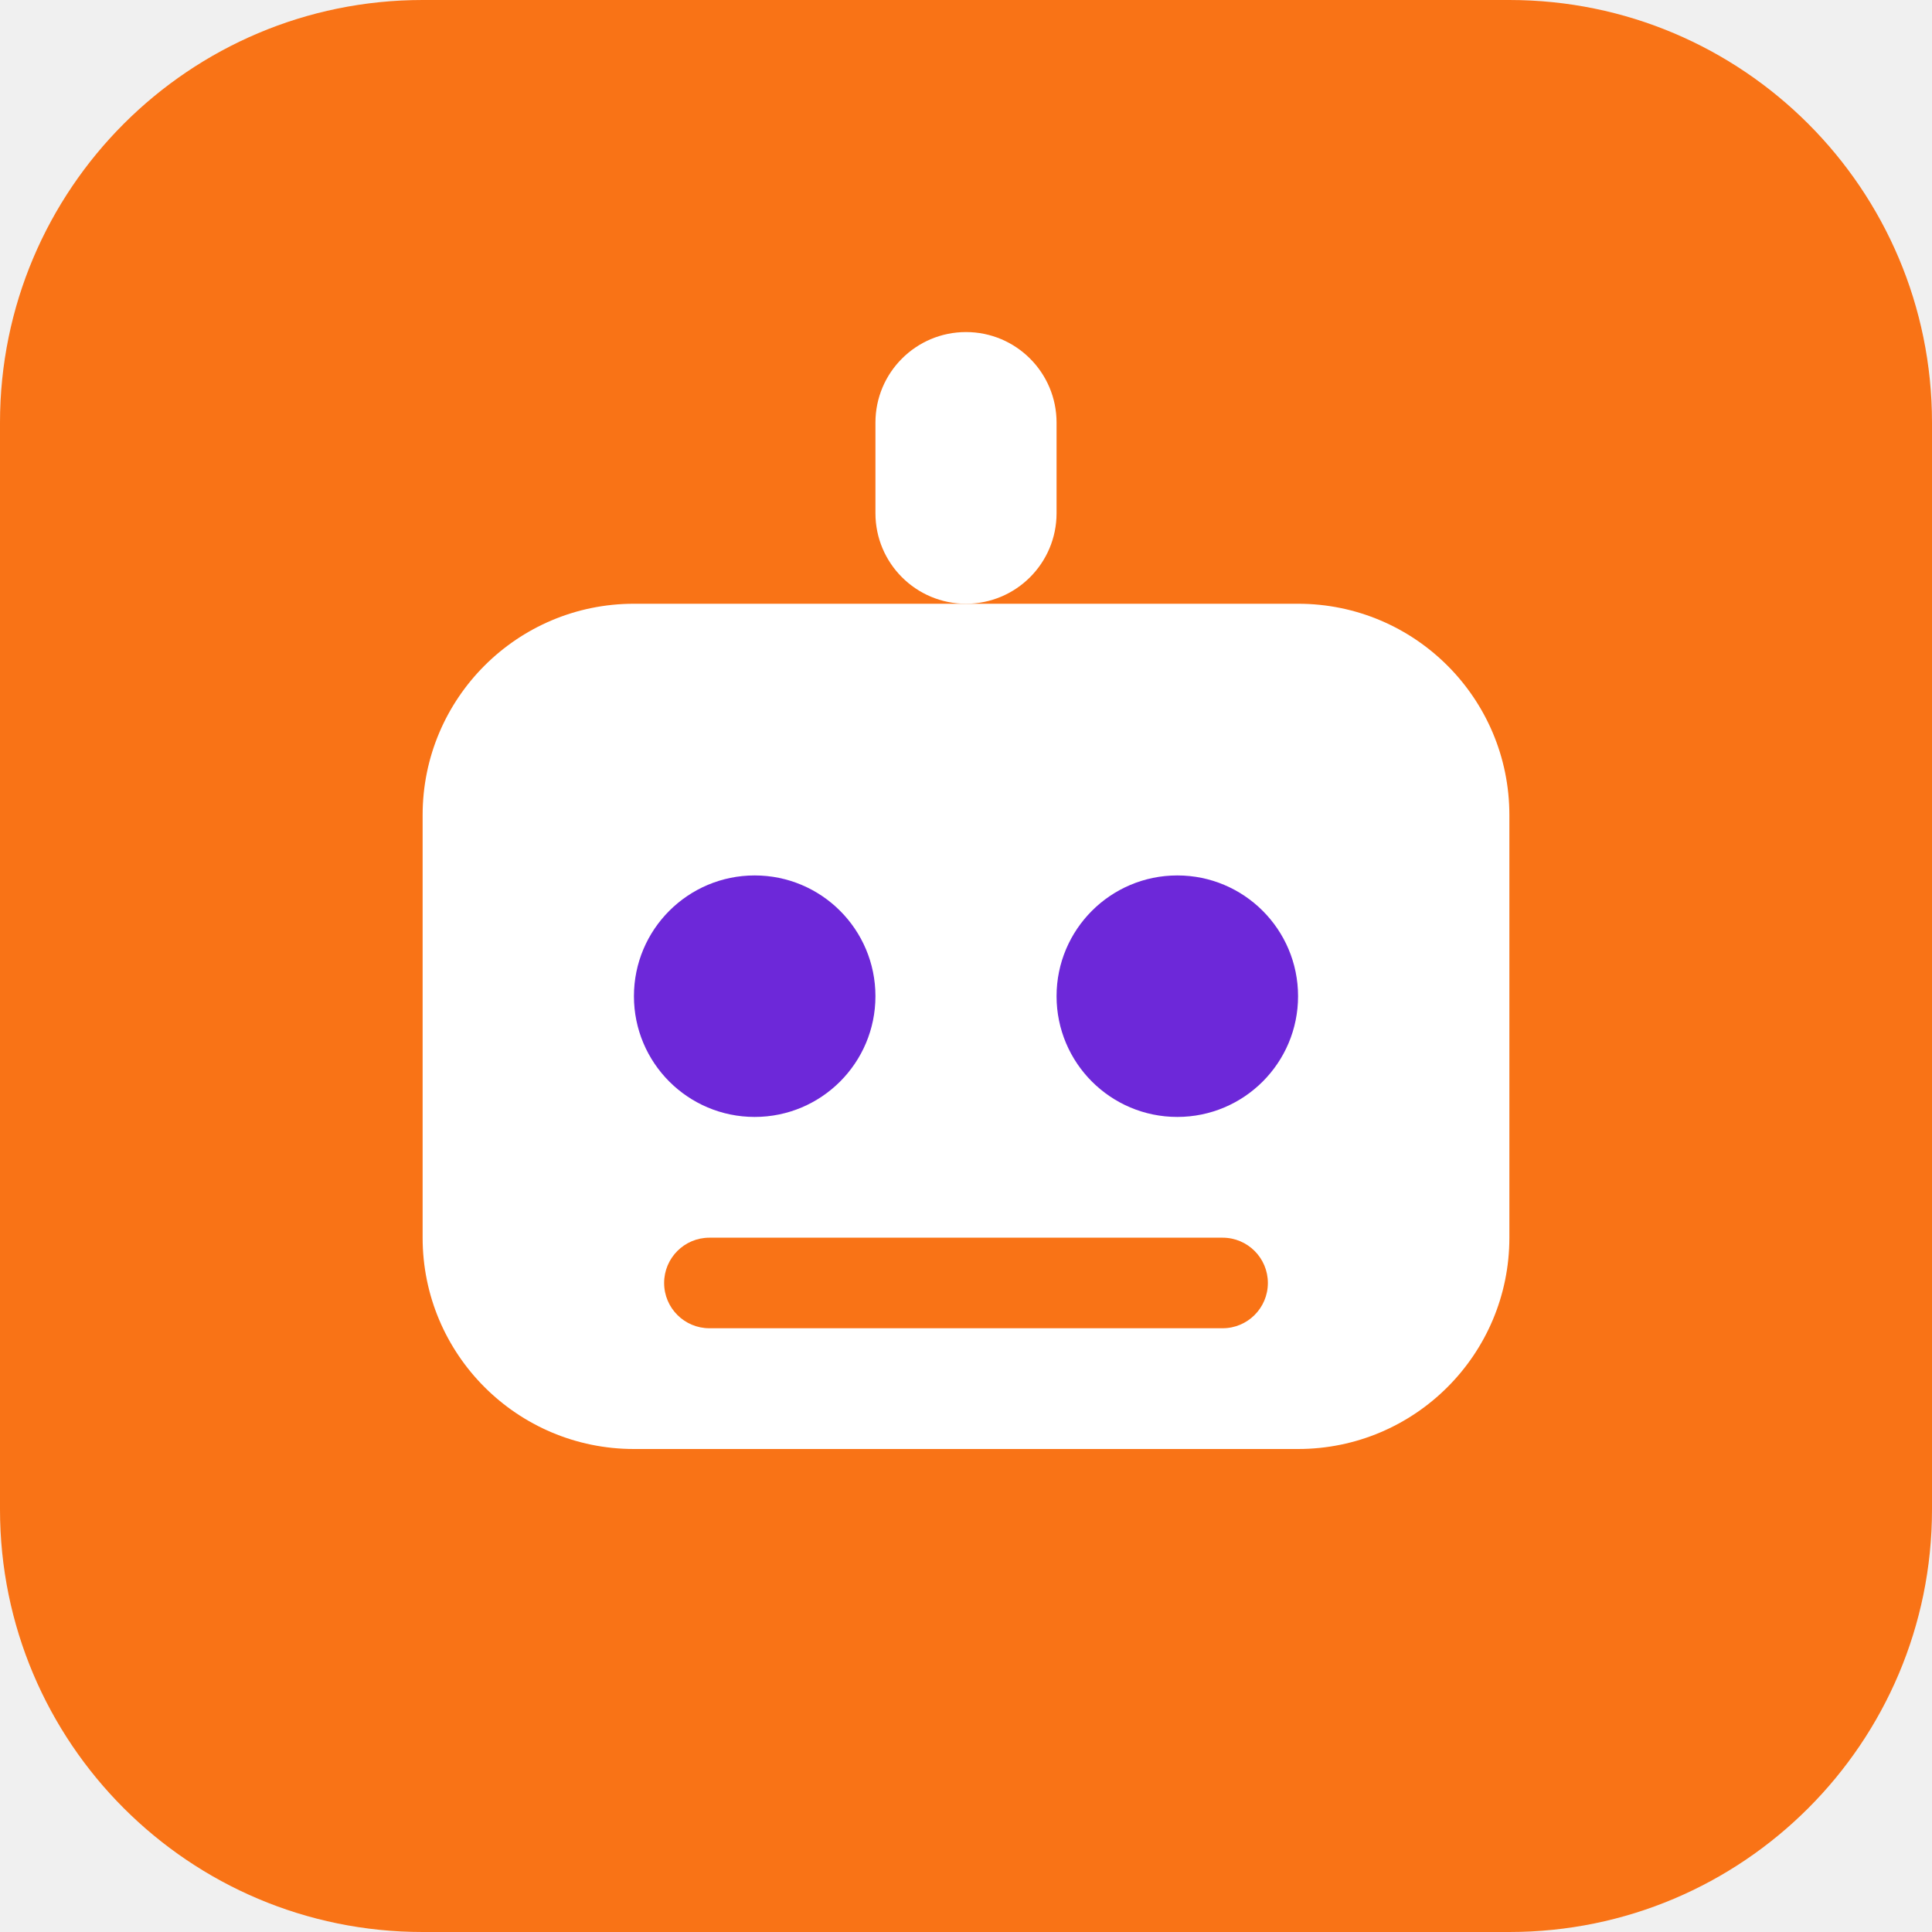
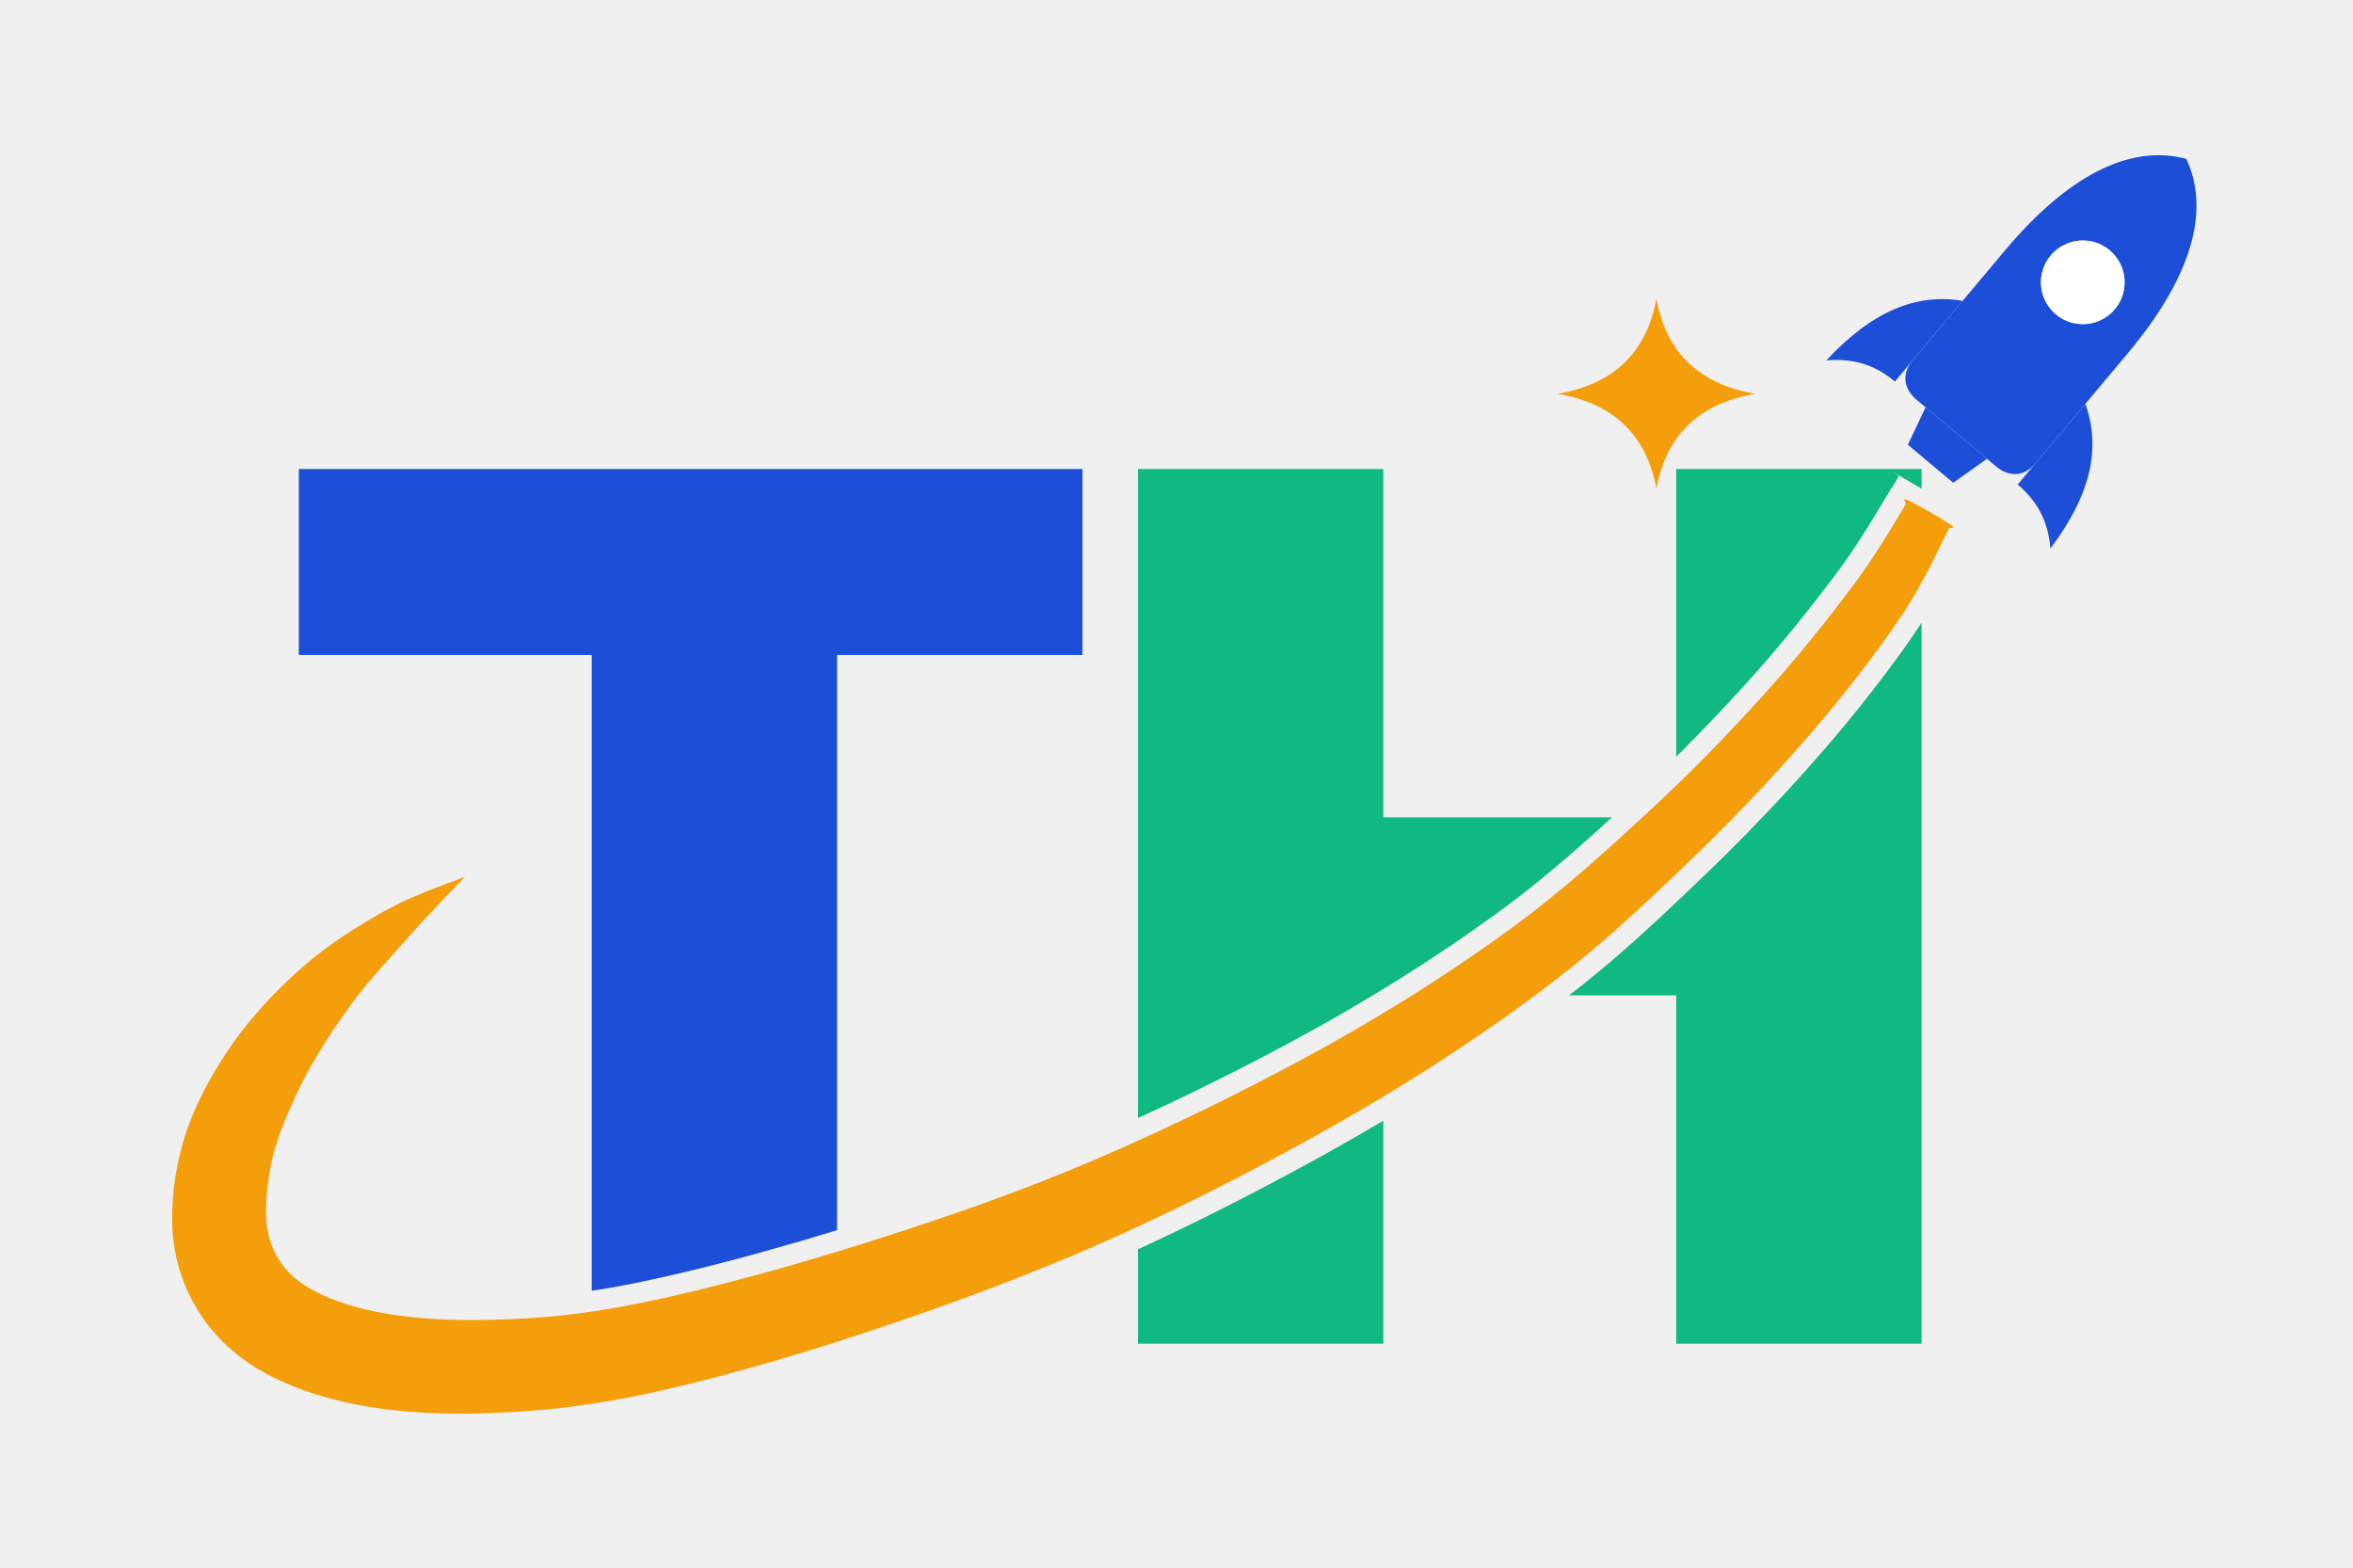
- <svg xmlns="http://www.w3.org/2000/svg" viewBox="0 0 128 128">
-   <rect width="128" height="128" rx="28" fill="#f97316" />
-   <rect x="28" y="40" width="72" height="56" rx="14" fill="#fff" />
-   <circle cx="50" cy="66" r="8" fill="#6d28d9" />
-   <circle cx="78" cy="66" r="8" fill="#6d28d9" />
-   <rect x="58" y="22" width="12" height="18" rx="6" fill="#fff" />
-   <rect x="44" y="82" width="40" height="6" rx="3" fill="#f97316" />
+ <svg xmlns="http://www.w3.org/2000/svg" viewBox="591.25 114.75 297.25 198.0">
+   <defs>
+     <clipPath id="ko">
+       <path clip-rule="evenodd" d="M500 40 H960 V380 H500 Z M652.14 224.02 C652.11 224.01 652.03 223.99 651.98 223.97 C651.93 223.95 651.87 223.92 651.81 223.89 C651.75 223.86 651.69 223.83 651.63 223.79 C651.56 223.75 651.50 223.71 651.43 223.67 C651.35 223.63 651.28 223.59 651.20 223.55 C651.11 223.51 651.03 223.47 650.94 223.43 C650.84 223.40 650.75 223.36 650.64 223.33 C650.54 223.30 650.43 223.28 650.31 223.25 C650.19 223.23 650.07 223.22 649.94 223.21 C649.81 223.20 649.67 223.20 649.52 223.21 C649.37 223.21 649.21 223.23 649.05 223.25 C648.88 223.28 648.71 223.32 648.53 223.36 C648.34 223.40 648.16 223.45 647.95 223.51 C647.75 223.57 647.53 223.63 647.30 223.70 C647.08 223.78 646.83 223.86 646.58 223.95 C646.33 224.03 646.07 224.13 645.80 224.23 C645.54 224.33 645.26 224.44 644.97 224.55 C644.69 224.67 644.40 224.79 644.10 224.91 C643.80 225.03 643.50 225.16 643.20 225.30 C642.89 225.43 642.58 225.57 642.27 225.72 C641.96 225.86 641.65 226.01 641.33 226.16 C641.02 226.32 640.70 226.47 640.39 226.63 C640.07 226.79 639.75 226.96 639.44 227.13 C639.13 227.29 638.83 227.46 638.53 227.63 C638.23 227.80 637.94 227.96 637.65 228.13 C637.36 228.29 637.07 228.46 636.77 228.63 C636.47 228.80 636.17 228.98 635.87 229.16 C635.57 229.35 635.27 229.53 634.96 229.72 C634.65 229.91 634.34 230.11 634.03 230.31 C633.72 230.51 633.41 230.71 633.10 230.92 C632.79 231.13 632.48 231.34 632.16 231.56 C631.85 231.78 631.54 232.00 631.22 232.23 C630.91 232.46 630.60 232.69 630.28 232.93 C629.97 233.16 629.66 233.41 629.35 233.65 C629.04 233.90 628.73 234.16 628.42 234.41 C628.12 234.67 627.82 234.93 627.52 235.19 C627.23 235.45 626.94 235.71 626.66 235.97 C626.37 236.23 626.09 236.49 625.81 236.76 C625.52 237.03 625.24 237.30 624.96 237.58 C624.68 237.85 624.40 238.13 624.12 238.42 C623.84 238.70 623.57 238.99 623.29 239.28 C623.02 239.57 622.75 239.87 622.48 240.17 C622.21 240.47 621.94 240.77 621.67 241.08 C621.41 241.38 621.15 241.69 620.89 242.00 C620.63 242.32 620.37 242.63 620.12 242.95 C619.87 243.27 619.62 243.59 619.37 243.92 C619.13 244.25 618.88 244.58 618.65 244.91 C618.41 245.24 618.18 245.57 617.96 245.90 C617.74 246.23 617.52 246.55 617.31 246.88 C617.10 247.21 616.89 247.53 616.69 247.87 C616.48 248.20 616.28 248.54 616.07 248.88 C615.87 249.22 615.67 249.56 615.48 249.91 C615.28 250.26 615.09 250.62 614.90 250.98 C614.71 251.33 614.53 251.70 614.35 252.06 C614.17 252.43 613.99 252.80 613.82 253.17 C613.65 253.55 613.48 253.93 613.32 254.31 C613.15 254.70 613.00 255.08 612.85 255.48 C612.69 255.87 612.55 256.26 612.41 256.67 C612.27 257.07 612.14 257.48 612.01 257.88 C611.89 258.29 611.78 258.70 611.67 259.10 C611.56 259.50 611.47 259.89 611.38 260.29 C611.28 260.69 611.20 261.08 611.12 261.48 C611.04 261.88 610.97 262.28 610.90 262.69 C610.83 263.10 610.77 263.51 610.71 263.92 C610.66 264.34 610.61 264.76 610.56 265.18 C610.52 265.60 610.49 266.02 610.46 266.45 C610.43 266.88 610.41 267.31 610.40 267.74 C610.39 268.18 610.39 268.61 610.40 269.05 C610.41 269.49 610.42 269.94 610.45 270.38 C610.48 270.83 610.52 271.28 610.57 271.73 C610.63 272.18 610.69 272.65 610.77 273.10 C610.85 273.55 610.95 274.01 611.05 274.45 C611.15 274.89 611.27 275.31 611.39 275.73 C611.51 276.15 611.64 276.55 611.79 276.96 C611.93 277.36 612.08 277.77 612.25 278.17 C612.41 278.57 612.59 278.96 612.78 279.36 C612.96 279.75 613.16 280.14 613.37 280.52 C613.58 280.91 613.80 281.29 614.03 281.66 C614.26 282.03 614.50 282.40 614.76 282.77 C615.01 283.13 615.27 283.49 615.55 283.84 C615.82 284.19 616.10 284.53 616.40 284.87 C616.69 285.20 617.00 285.53 617.31 285.86 C617.63 286.18 617.95 286.49 618.29 286.80 C618.62 287.10 618.97 287.40 619.32 287.69 C619.67 287.98 620.03 288.26 620.40 288.53 C620.76 288.79 621.13 289.05 621.51 289.30 C621.89 289.55 622.27 289.79 622.65 290.01 C623.04 290.24 623.43 290.46 623.83 290.68 C624.22 290.89 624.62 291.09 625.03 291.29 C625.43 291.48 625.84 291.67 626.25 291.85 C626.66 292.03 627.08 292.20 627.50 292.37 C627.91 292.53 628.34 292.69 628.76 292.84 C629.19 293.00 629.62 293.14 630.05 293.28 C630.48 293.42 630.92 293.55 631.36 293.68 C631.80 293.81 632.24 293.93 632.69 294.04 C633.13 294.16 633.58 294.27 634.03 294.37 C634.49 294.48 634.95 294.58 635.42 294.67 C635.88 294.76 636.35 294.85 636.83 294.94 C637.30 295.02 637.78 295.10 638.26 295.17 C638.74 295.24 639.23 295.31 639.72 295.37 C640.21 295.43 640.70 295.49 641.20 295.54 C641.70 295.59 642.20 295.64 642.71 295.68 C643.21 295.72 643.72 295.75 644.24 295.79 C644.75 295.82 645.27 295.84 645.79 295.87 C646.31 295.89 646.83 295.90 647.36 295.92 C647.88 295.93 648.41 295.94 648.95 295.94 C649.48 295.94 650.02 295.94 650.56 295.93 C651.10 295.93 651.64 295.91 652.17 295.90 C652.71 295.88 653.24 295.86 653.77 295.84 C654.30 295.82 654.83 295.80 655.37 295.77 C655.91 295.74 656.45 295.71 657.00 295.68 C657.55 295.64 658.10 295.60 658.66 295.56 C659.22 295.51 659.79 295.46 660.36 295.41 C660.93 295.36 661.51 295.30 662.10 295.23 C662.69 295.17 663.28 295.10 663.88 295.02 C664.49 294.94 665.10 294.86 665.72 294.77 C666.34 294.68 666.97 294.58 667.61 294.48 C668.25 294.37 668.90 294.26 669.56 294.14 C670.22 294.02 670.89 293.90 671.57 293.76 C672.26 293.63 672.95 293.48 673.66 293.33 C674.37 293.18 675.08 293.02 675.81 292.85 C676.55 292.69 677.29 292.51 678.04 292.33 C678.80 292.15 679.56 291.96 680.33 291.76 C681.11 291.57 681.89 291.36 682.68 291.16 C683.48 290.95 684.28 290.73 685.08 290.51 C685.89 290.29 686.70 290.06 687.52 289.83 C688.34 289.60 689.16 289.36 689.99 289.12 C690.82 288.88 691.65 288.63 692.48 288.38 C693.31 288.13 694.15 287.88 694.98 287.62 C695.81 287.36 696.65 287.10 697.48 286.84 C698.32 286.57 699.15 286.30 699.98 286.03 C700.81 285.76 701.63 285.49 702.45 285.22 C703.27 284.94 704.09 284.66 704.91 284.38 C705.74 284.10 706.57 283.82 707.40 283.53 C708.23 283.24 709.07 282.94 709.91 282.65 C710.75 282.35 711.60 282.05 712.44 281.74 C713.29 281.43 714.14 281.12 714.99 280.81 C715.84 280.49 716.70 280.17 717.55 279.84 C718.41 279.52 719.27 279.19 720.13 278.86 C720.99 278.52 721.85 278.18 722.71 277.84 C723.57 277.49 724.43 277.15 725.29 276.79 C726.15 276.44 727.02 276.08 727.88 275.71 C728.74 275.35 729.60 274.98 730.46 274.61 C731.32 274.23 732.17 273.86 733.03 273.47 C733.89 273.08 734.75 272.69 735.61 272.29 C736.47 271.90 737.34 271.49 738.21 271.08 C739.08 270.66 739.96 270.24 740.83 269.82 C741.71 269.40 742.58 268.97 743.46 268.53 C744.33 268.10 745.21 267.66 746.08 267.22 C746.95 266.78 747.82 266.33 748.69 265.88 C749.56 265.44 750.42 264.99 751.28 264.53 C752.13 264.08 752.99 263.63 753.83 263.18 C754.68 262.72 755.52 262.27 756.35 261.82 C757.18 261.36 758.00 260.91 758.81 260.46 C759.62 260.01 760.42 259.55 761.21 259.11 C762.00 258.66 762.77 258.21 763.54 257.77 C764.31 257.32 765.07 256.88 765.82 256.43 C766.57 255.99 767.32 255.54 768.06 255.09 C768.79 254.64 769.53 254.20 770.25 253.75 C770.98 253.30 771.69 252.85 772.40 252.40 C773.11 251.95 773.82 251.50 774.51 251.04 C775.21 250.59 775.90 250.14 776.58 249.69 C777.26 249.24 777.94 248.78 778.61 248.33 C779.27 247.88 779.93 247.43 780.59 246.97 C781.24 246.52 781.89 246.07 782.53 245.62 C783.17 245.16 783.80 244.71 784.43 244.26 C785.05 243.81 785.67 243.36 786.28 242.90 C786.90 242.45 787.50 242.00 788.11 241.54 C788.71 241.09 789.31 240.63 789.89 240.17 C790.48 239.72 791.06 239.26 791.63 238.80 C792.20 238.34 792.76 237.88 793.31 237.42 C793.86 236.97 794.40 236.51 794.93 236.06 C795.46 235.60 795.98 235.15 796.50 234.69 C797.02 234.24 797.53 233.79 798.03 233.33 C798.53 232.88 799.03 232.43 799.52 231.98 C800.01 231.53 800.50 231.09 800.98 230.64 C801.46 230.19 801.93 229.75 802.40 229.30 C802.87 228.86 803.34 228.42 803.80 227.98 C804.27 227.54 804.72 227.10 805.18 226.66 C805.64 226.22 806.10 225.78 806.56 225.34 C807.02 224.89 807.49 224.45 807.95 224.00 C808.41 223.55 808.87 223.10 809.33 222.65 C809.78 222.20 810.23 221.74 810.68 221.29 C811.13 220.84 811.58 220.39 812.02 219.94 C812.46 219.49 812.90 219.04 813.33 218.58 C813.77 218.13 814.20 217.68 814.62 217.23 C815.05 216.78 815.47 216.33 815.89 215.89 C816.31 215.44 816.72 214.99 817.13 214.55 C817.54 214.10 817.95 213.66 818.35 213.21 C818.75 212.77 819.14 212.33 819.54 211.89 C819.93 211.45 820.32 211.01 820.70 210.57 C821.08 210.14 821.46 209.70 821.84 209.27 C822.21 208.83 822.59 208.39 822.96 207.95 C823.33 207.52 823.70 207.08 824.07 206.64 C824.43 206.20 824.80 205.76 825.15 205.32 C825.51 204.88 825.87 204.44 826.22 204.00 C826.57 203.56 826.91 203.13 827.25 202.69 C827.59 202.26 827.93 201.83 828.26 201.40 C828.59 200.97 828.92 200.54 829.24 200.12 C829.56 199.69 829.87 199.27 830.18 198.86 C830.49 198.44 830.79 198.03 831.09 197.62 C831.38 197.21 831.67 196.81 831.96 196.41 C832.24 196.01 832.51 195.62 832.78 195.22 C833.05 194.83 833.32 194.45 833.58 194.06 C833.84 193.66 834.10 193.26 834.36 192.86 C834.61 192.46 834.86 192.06 835.10 191.66 C835.34 191.26 835.57 190.86 835.79 190.47 C836.01 190.08 836.22 189.69 836.43 189.31 C836.64 188.92 836.84 188.55 837.03 188.18 C837.22 187.82 837.40 187.46 837.58 187.11 C837.76 186.76 837.92 186.42 838.09 186.09 C838.25 185.77 838.40 185.45 838.55 185.15 C838.70 184.85 838.83 184.56 838.97 184.29 C839.10 184.02 839.22 183.77 839.33 183.53 C839.45 183.30 839.55 183.09 839.65 182.90 C839.75 182.70 839.84 182.53 839.93 182.37 C840.01 182.20 840.10 182.05 840.17 181.91 C840.25 181.77 840.32 181.64 840.39 181.53 C840.45 181.42 840.50 181.33 840.55 181.24 C840.60 181.16 840.64 181.09 840.67 181.04 C840.71 180.98 840.73 180.93 840.76 180.89 C840.78 180.85 840.80 180.82 840.82 180.80 C840.83 180.78 840.84 180.76 840.85 180.75 C840.87 180.73 840.88 180.72 840.89 180.71 C840.91 180.70 840.92 180.68 840.93 180.67 C840.94 180.65 842.60 181.59 840.97 180.61 C839.34 179.63 832.79 175.77 831.15 174.81 C829.51 173.85 831.13 174.85 831.12 174.87 C831.11 174.89 831.10 174.90 831.10 174.92 C831.09 174.94 831.09 174.96 831.08 174.98 C831.08 174.99 831.07 175.01 831.05 175.03 C831.04 175.06 831.03 175.09 831.00 175.13 C830.98 175.17 830.95 175.21 830.92 175.27 C830.88 175.33 830.84 175.40 830.79 175.48 C830.75 175.56 830.69 175.65 830.62 175.76 C830.55 175.87 830.48 175.99 830.39 176.13 C830.30 176.28 830.19 176.44 830.07 176.63 C829.96 176.82 829.82 177.05 829.68 177.27 C829.54 177.50 829.39 177.74 829.24 177.99 C829.09 178.23 828.94 178.49 828.78 178.75 C828.63 179.01 828.46 179.28 828.29 179.56 C828.13 179.84 827.95 180.12 827.77 180.41 C827.60 180.71 827.41 181.00 827.23 181.30 C827.04 181.61 826.85 181.91 826.65 182.22 C826.45 182.53 826.25 182.85 826.05 183.16 C825.84 183.47 825.63 183.79 825.42 184.11 C825.21 184.43 824.99 184.74 824.77 185.06 C824.56 185.37 824.34 185.69 824.11 186.00 C823.89 186.31 823.66 186.62 823.42 186.94 C823.18 187.27 822.93 187.60 822.67 187.94 C822.41 188.28 822.14 188.64 821.87 189.00 C821.60 189.36 821.32 189.72 821.03 190.09 C820.74 190.46 820.45 190.84 820.15 191.22 C819.85 191.60 819.55 191.98 819.24 192.37 C818.93 192.75 818.62 193.15 818.30 193.54 C817.98 193.93 817.66 194.33 817.33 194.73 C817.01 195.12 816.67 195.52 816.34 195.92 C816.00 196.32 815.67 196.73 815.32 197.13 C814.98 197.53 814.64 197.93 814.29 198.33 C813.94 198.74 813.59 199.14 813.23 199.54 C812.88 199.94 812.52 200.33 812.16 200.73 C811.80 201.13 811.44 201.54 811.06 201.94 C810.69 202.35 810.32 202.75 809.94 203.16 C809.56 203.57 809.17 203.98 808.79 204.40 C808.40 204.81 808.01 205.22 807.61 205.64 C807.21 206.05 806.81 206.47 806.41 206.89 C806.01 207.30 805.60 207.72 805.19 208.14 C804.78 208.56 804.37 208.98 803.95 209.40 C803.53 209.82 803.11 210.24 802.69 210.65 C802.26 211.07 801.83 211.49 801.40 211.91 C800.97 212.33 800.54 212.75 800.10 213.16 C799.67 213.58 799.23 214.00 798.78 214.41 C798.34 214.83 797.89 215.24 797.44 215.66 C796.98 216.08 796.52 216.50 796.06 216.93 C795.61 217.35 795.14 217.77 794.68 218.19 C794.22 218.61 793.76 219.03 793.30 219.45 C792.84 219.86 792.38 220.28 791.91 220.69 C791.45 221.11 790.98 221.52 790.51 221.93 C790.04 222.35 789.57 222.76 789.09 223.17 C788.62 223.58 788.14 223.98 787.65 224.39 C787.17 224.80 786.68 225.21 786.18 225.61 C785.69 226.02 785.19 226.42 784.68 226.83 C784.17 227.23 783.66 227.63 783.13 228.04 C782.61 228.44 782.09 228.84 781.54 229.24 C781.00 229.65 780.46 230.05 779.89 230.46 C779.33 230.86 778.76 231.27 778.17 231.68 C777.59 232.09 777.00 232.51 776.41 232.92 C775.81 233.33 775.21 233.74 774.60 234.16 C773.99 234.57 773.37 234.98 772.74 235.40 C772.12 235.81 771.49 236.22 770.85 236.64 C770.22 237.05 769.57 237.46 768.92 237.87 C768.27 238.29 767.61 238.70 766.95 239.11 C766.28 239.52 765.61 239.93 764.93 240.34 C764.25 240.75 763.57 241.16 762.87 241.57 C762.18 241.98 761.48 242.39 760.78 242.80 C760.07 243.21 759.36 243.61 758.64 244.02 C757.92 244.42 757.20 244.83 756.46 245.23 C755.72 245.64 754.97 246.04 754.21 246.45 C753.45 246.86 752.67 247.28 751.89 247.69 C751.10 248.11 750.30 248.52 749.50 248.94 C748.69 249.35 747.88 249.77 747.06 250.19 C746.24 250.60 745.41 251.02 744.57 251.43 C743.74 251.84 742.90 252.26 742.06 252.67 C741.22 253.08 740.37 253.48 739.53 253.89 C738.68 254.29 737.83 254.69 736.99 255.08 C736.14 255.48 735.29 255.87 734.45 256.25 C733.61 256.64 732.76 257.01 731.93 257.39 C731.09 257.76 730.25 258.12 729.43 258.48 C728.60 258.84 727.79 259.19 726.97 259.53 C726.15 259.87 725.35 260.21 724.53 260.54 C723.71 260.87 722.90 261.20 722.08 261.52 C721.26 261.84 720.44 262.16 719.61 262.47 C718.79 262.78 717.97 263.09 717.14 263.40 C716.32 263.70 715.49 264.00 714.67 264.30 C713.85 264.60 713.02 264.89 712.20 265.18 C711.37 265.47 710.55 265.75 709.72 266.04 C708.90 266.32 708.08 266.59 707.26 266.87 C706.44 267.14 705.62 267.41 704.81 267.68 C703.99 267.95 703.18 268.21 702.37 268.47 C701.56 268.73 700.75 268.98 699.95 269.24 C699.14 269.49 698.35 269.74 697.55 269.98 C696.75 270.23 695.96 270.47 695.16 270.71 C694.37 270.95 693.57 271.19 692.77 271.43 C691.97 271.66 691.16 271.90 690.36 272.12 C689.56 272.35 688.76 272.58 687.96 272.80 C687.17 273.02 686.37 273.24 685.58 273.46 C684.79 273.67 684.01 273.88 683.23 274.08 C682.45 274.28 681.68 274.48 680.91 274.68 C680.15 274.87 679.39 275.06 678.65 275.24 C677.90 275.42 677.17 275.59 676.45 275.76 C675.72 275.93 675.01 276.09 674.32 276.24 C673.62 276.40 672.94 276.54 672.28 276.68 C671.62 276.82 670.97 276.95 670.34 277.07 C669.71 277.19 669.10 277.30 668.51 277.41 C667.91 277.51 667.33 277.61 666.76 277.70 C666.18 277.79 665.63 277.87 665.08 277.95 C664.53 278.03 663.99 278.10 663.47 278.16 C662.94 278.23 662.42 278.29 661.91 278.34 C661.40 278.40 660.90 278.45 660.40 278.49 C659.90 278.54 659.41 278.58 658.93 278.61 C658.44 278.65 657.96 278.68 657.49 278.71 C657.01 278.74 656.53 278.76 656.06 278.78 C655.59 278.80 655.12 278.82 654.65 278.84 C654.17 278.85 653.70 278.87 653.23 278.88 C652.76 278.89 652.29 278.90 651.83 278.90 C651.37 278.91 650.91 278.91 650.46 278.91 C650.02 278.91 649.58 278.90 649.14 278.89 C648.71 278.89 648.28 278.87 647.86 278.86 C647.43 278.84 647.01 278.82 646.60 278.80 C646.19 278.78 645.78 278.75 645.38 278.72 C644.98 278.69 644.58 278.66 644.19 278.62 C643.80 278.59 643.42 278.55 643.04 278.50 C642.67 278.46 642.30 278.41 641.94 278.36 C641.58 278.32 641.22 278.26 640.88 278.21 C640.53 278.15 640.19 278.09 639.86 278.03 C639.53 277.97 639.20 277.90 638.89 277.84 C638.57 277.77 638.27 277.70 637.97 277.63 C637.66 277.55 637.37 277.48 637.08 277.40 C636.78 277.32 636.50 277.24 636.22 277.15 C635.94 277.07 635.67 276.98 635.40 276.90 C635.14 276.81 634.88 276.72 634.63 276.62 C634.38 276.53 634.14 276.44 633.90 276.34 C633.67 276.25 633.44 276.15 633.23 276.05 C633.01 275.95 632.80 275.85 632.60 275.76 C632.40 275.66 632.21 275.56 632.02 275.46 C631.84 275.36 631.67 275.26 631.50 275.16 C631.34 275.06 631.19 274.96 631.04 274.87 C630.90 274.77 630.76 274.68 630.63 274.58 C630.51 274.49 630.39 274.40 630.28 274.31 C630.17 274.22 630.07 274.13 629.97 274.04 C629.87 273.95 629.77 273.85 629.68 273.76 C629.59 273.66 629.50 273.57 629.41 273.47 C629.33 273.37 629.24 273.27 629.16 273.17 C629.08 273.07 629.01 272.97 628.93 272.86 C628.86 272.76 628.79 272.65 628.72 272.54 C628.65 272.43 628.58 272.32 628.52 272.21 C628.45 272.09 628.39 271.98 628.33 271.86 C628.28 271.74 628.22 271.62 628.16 271.50 C628.11 271.37 628.06 271.25 628.01 271.12 C627.96 270.99 627.91 270.85 627.87 270.72 C627.83 270.60 627.79 270.47 627.75 270.35 C627.72 270.23 627.69 270.12 627.66 269.99 C627.63 269.87 627.61 269.74 627.59 269.59 C627.56 269.44 627.54 269.28 627.53 269.10 C627.51 268.93 627.49 268.74 627.48 268.55 C627.47 268.35 627.47 268.15 627.46 267.93 C627.46 267.72 627.46 267.50 627.47 267.27 C627.47 267.05 627.48 266.81 627.49 266.58 C627.50 266.34 627.52 266.10 627.54 265.86 C627.56 265.61 627.59 265.36 627.61 265.11 C627.64 264.87 627.67 264.61 627.70 264.36 C627.74 264.11 627.78 263.86 627.81 263.61 C627.85 263.37 627.89 263.13 627.93 262.90 C627.97 262.67 628.01 262.45 628.06 262.23 C628.11 262.01 628.16 261.78 628.21 261.55 C628.27 261.32 628.33 261.09 628.40 260.85 C628.47 260.61 628.54 260.37 628.62 260.12 C628.70 259.87 628.78 259.62 628.87 259.36 C628.95 259.11 629.04 258.85 629.14 258.59 C629.24 258.33 629.34 258.06 629.44 257.80 C629.55 257.53 629.65 257.26 629.77 256.99 C629.88 256.72 629.99 256.45 630.11 256.17 C630.23 255.90 630.35 255.62 630.48 255.35 C630.60 255.07 630.73 254.79 630.86 254.52 C630.98 254.24 631.11 253.97 631.24 253.70 C631.37 253.43 631.49 253.17 631.62 252.91 C631.75 252.64 631.89 252.38 632.02 252.12 C632.16 251.85 632.31 251.58 632.45 251.31 C632.60 251.04 632.75 250.77 632.91 250.50 C633.06 250.23 633.22 249.95 633.38 249.68 C633.54 249.41 633.71 249.13 633.87 248.86 C634.04 248.58 634.21 248.31 634.38 248.03 C634.56 247.76 634.73 247.48 634.91 247.21 C635.08 246.94 635.26 246.67 635.44 246.39 C635.62 246.12 635.80 245.85 635.99 245.58 C636.17 245.32 636.35 245.05 636.53 244.78 C636.72 244.52 636.90 244.26 637.08 244.01 C637.25 243.76 637.43 243.51 637.61 243.27 C637.79 243.02 637.97 242.77 638.16 242.53 C638.35 242.28 638.54 242.03 638.74 241.78 C638.94 241.54 639.14 241.29 639.34 241.04 C639.54 240.79 639.75 240.54 639.96 240.29 C640.17 240.04 640.39 239.79 640.60 239.54 C640.81 239.29 641.03 239.04 641.25 238.80 C641.46 238.55 641.68 238.30 641.90 238.06 C642.12 237.81 642.34 237.56 642.56 237.32 C642.77 237.07 642.99 236.83 643.21 236.59 C643.43 236.35 643.65 236.10 643.86 235.87 C644.07 235.63 644.27 235.40 644.47 235.17 C644.67 234.94 644.86 234.72 645.06 234.50 C645.26 234.28 645.47 234.06 645.68 233.83 C645.88 233.61 646.10 233.38 646.32 233.16 C646.53 232.93 646.75 232.71 646.97 232.48 C647.19 232.26 647.41 232.03 647.63 231.81 C647.85 231.59 648.07 231.37 648.28 231.15 C648.50 230.93 648.71 230.72 648.92 230.50 C649.12 230.29 649.33 230.08 649.52 229.88 C649.72 229.67 649.91 229.47 650.09 229.27 C650.27 229.08 650.45 228.89 650.61 228.70 C650.78 228.51 650.94 228.33 651.08 228.15 C651.22 227.97 651.36 227.80 651.47 227.64 C651.59 227.48 651.69 227.33 651.77 227.18 C651.85 227.03 651.92 226.89 651.98 226.75 C652.04 226.62 652.09 226.49 652.12 226.36 C652.16 226.23 652.19 226.11 652.21 225.99 C652.23 225.88 652.25 225.76 652.26 225.66 C652.26 225.55 652.26 225.44 652.26 225.34 C652.26 225.25 652.25 225.15 652.24 225.06 C652.24 224.97 652.22 224.89 652.21 224.80 C652.20 224.72 652.18 224.65 652.17 224.57 C652.16 224.50 652.15 224.43 652.14 224.36 C652.13 224.30 652.13 224.24 652.13 224.18 C652.12 224.12 652.13 224.04 652.14 224.02 C652.14 223.99 652.16 224.03 652.14 224.02 Z" />
+     </clipPath>
+   </defs>
+   <g clip-path="url(#ko)">
+     <path d="M629 174 H728 V197.5 H697 V284.5 H666 V197.5 H629 Z" fill="#1D4ED8" />
+     <path d="M735 174 H766 V218 H803 V174 H834 V284.5 H803 V240.5 H766 V284.5 H735 Z" fill="#10B981" />
+   </g>
+   <path d="M650.00 225.50 C649.92 225.53 649.71 225.62 649.53 225.69 C649.36 225.76 649.16 225.83 648.95 225.91 C648.74 225.99 648.51 226.08 648.27 226.17 C648.02 226.26 647.77 226.35 647.50 226.45 C647.23 226.55 646.95 226.66 646.66 226.77 C646.37 226.88 646.07 226.99 645.77 227.11 C645.47 227.23 645.16 227.35 644.84 227.48 C644.53 227.61 644.21 227.74 643.89 227.88 C643.57 228.01 643.25 228.15 642.93 228.29 C642.61 228.44 642.28 228.58 641.97 228.73 C641.65 228.88 641.34 229.04 641.03 229.20 C640.73 229.35 640.43 229.51 640.14 229.67 C639.85 229.83 639.57 229.99 639.28 230.15 C638.99 230.32 638.70 230.48 638.41 230.65 C638.11 230.82 637.82 231.00 637.52 231.17 C637.22 231.35 636.92 231.53 636.62 231.72 C636.32 231.91 636.02 232.10 635.72 232.29 C635.41 232.48 635.11 232.68 634.81 232.88 C634.50 233.08 634.20 233.29 633.89 233.50 C633.59 233.71 633.29 233.92 632.98 234.14 C632.68 234.36 632.38 234.58 632.08 234.81 C631.78 235.03 631.48 235.26 631.18 235.50 C630.88 235.73 630.59 235.98 630.30 236.22 C630.01 236.46 629.72 236.71 629.43 236.95 C629.15 237.20 628.88 237.45 628.60 237.70 C628.32 237.95 628.05 238.21 627.77 238.46 C627.50 238.72 627.22 238.98 626.95 239.25 C626.68 239.52 626.41 239.79 626.14 240.06 C625.87 240.33 625.60 240.61 625.33 240.89 C625.07 241.17 624.81 241.46 624.54 241.74 C624.28 242.03 624.02 242.32 623.77 242.62 C623.51 242.91 623.26 243.20 623.01 243.50 C622.76 243.80 622.51 244.11 622.27 244.41 C622.03 244.72 621.79 245.02 621.55 245.33 C621.32 245.64 621.09 245.96 620.86 246.27 C620.64 246.59 620.42 246.90 620.20 247.22 C619.99 247.53 619.78 247.84 619.58 248.16 C619.37 248.47 619.17 248.79 618.97 249.11 C618.77 249.43 618.57 249.75 618.38 250.08 C618.19 250.40 618.00 250.73 617.81 251.07 C617.62 251.40 617.44 251.74 617.26 252.08 C617.07 252.42 616.90 252.76 616.73 253.11 C616.55 253.46 616.38 253.81 616.22 254.16 C616.06 254.52 615.90 254.87 615.75 255.23 C615.59 255.59 615.44 255.96 615.30 256.32 C615.16 256.69 615.02 257.06 614.89 257.43 C614.76 257.81 614.64 258.19 614.52 258.56 C614.41 258.94 614.30 259.32 614.20 259.69 C614.10 260.07 614.01 260.43 613.92 260.81 C613.84 261.18 613.76 261.55 613.68 261.92 C613.61 262.30 613.53 262.68 613.47 263.06 C613.41 263.44 613.35 263.83 613.29 264.22 C613.24 264.61 613.19 265.00 613.16 265.39 C613.12 265.78 613.08 266.18 613.06 266.58 C613.03 266.97 613.01 267.37 613.00 267.77 C612.99 268.17 612.99 268.57 613.00 268.98 C613.00 269.38 613.02 269.78 613.04 270.19 C613.07 270.59 613.11 271.00 613.15 271.41 C613.20 271.81 613.26 272.23 613.33 272.63 C613.40 273.03 613.48 273.44 613.57 273.83 C613.66 274.22 613.77 274.60 613.88 274.97 C613.99 275.35 614.10 275.71 614.23 276.08 C614.36 276.44 614.50 276.80 614.65 277.16 C614.79 277.52 614.95 277.88 615.12 278.23 C615.29 278.58 615.46 278.93 615.65 279.27 C615.84 279.61 616.03 279.95 616.24 280.29 C616.45 280.62 616.66 280.95 616.89 281.28 C617.11 281.60 617.35 281.92 617.59 282.23 C617.84 282.55 618.09 282.85 618.36 283.15 C618.62 283.45 618.89 283.75 619.17 284.04 C619.45 284.33 619.74 284.61 620.04 284.88 C620.34 285.15 620.65 285.42 620.97 285.68 C621.28 285.94 621.61 286.19 621.93 286.43 C622.26 286.67 622.60 286.90 622.94 287.13 C623.28 287.36 623.63 287.57 623.99 287.78 C624.34 287.99 624.70 288.19 625.06 288.39 C625.42 288.58 625.79 288.77 626.17 288.95 C626.54 289.13 626.92 289.30 627.30 289.47 C627.68 289.64 628.07 289.80 628.46 289.95 C628.85 290.11 629.25 290.26 629.65 290.40 C630.05 290.54 630.45 290.68 630.86 290.81 C631.27 290.94 631.68 291.06 632.09 291.18 C632.51 291.30 632.93 291.42 633.35 291.53 C633.77 291.64 634.20 291.74 634.63 291.84 C635.06 291.94 635.50 292.04 635.94 292.12 C636.38 292.21 636.83 292.30 637.29 292.38 C637.74 292.46 638.20 292.53 638.66 292.60 C639.12 292.67 639.59 292.73 640.06 292.79 C640.53 292.85 641.00 292.90 641.48 292.95 C641.96 293.00 642.45 293.05 642.93 293.09 C643.42 293.13 643.91 293.16 644.41 293.19 C644.91 293.22 645.41 293.25 645.91 293.27 C646.41 293.29 646.92 293.31 647.43 293.32 C647.94 293.33 648.46 293.34 648.98 293.34 C649.50 293.34 650.02 293.34 650.54 293.33 C651.07 293.33 651.60 293.31 652.12 293.30 C652.64 293.28 653.17 293.27 653.69 293.24 C654.21 293.22 654.73 293.20 655.26 293.17 C655.79 293.15 656.32 293.11 656.86 293.08 C657.39 293.05 657.93 293.01 658.48 292.96 C659.03 292.92 659.58 292.87 660.14 292.82 C660.70 292.77 661.26 292.71 661.84 292.65 C662.41 292.58 662.99 292.51 663.58 292.44 C664.17 292.36 664.76 292.28 665.37 292.19 C665.98 292.10 666.59 292.01 667.22 291.91 C667.84 291.81 668.48 291.70 669.12 291.58 C669.77 291.46 670.43 291.34 671.10 291.21 C671.76 291.07 672.44 290.93 673.14 290.79 C673.83 290.64 674.54 290.48 675.26 290.31 C675.98 290.15 676.71 289.98 677.46 289.80 C678.20 289.62 678.96 289.43 679.72 289.24 C680.49 289.04 681.26 288.84 682.05 288.64 C682.83 288.43 683.62 288.22 684.42 288.00 C685.22 287.78 686.03 287.55 686.84 287.32 C687.65 287.09 688.47 286.86 689.29 286.62 C690.11 286.38 690.93 286.13 691.76 285.89 C692.58 285.64 693.41 285.38 694.24 285.13 C695.07 284.87 695.90 284.61 696.72 284.35 C697.55 284.09 698.38 283.82 699.20 283.55 C700.02 283.28 700.84 283.01 701.65 282.74 C702.47 282.47 703.28 282.19 704.10 281.91 C704.92 281.63 705.75 281.35 706.58 281.06 C707.40 280.77 708.24 280.48 709.07 280.19 C709.91 279.89 710.75 279.59 711.59 279.28 C712.43 278.98 713.27 278.67 714.12 278.36 C714.96 278.04 715.81 277.73 716.66 277.40 C717.51 277.08 718.36 276.75 719.21 276.42 C720.07 276.09 720.92 275.75 721.77 275.41 C722.63 275.07 723.48 274.73 724.33 274.37 C725.19 274.02 726.04 273.67 726.89 273.31 C727.75 272.95 728.60 272.58 729.45 272.21 C730.30 271.84 731.14 271.47 731.99 271.09 C732.84 270.70 733.69 270.32 734.55 269.92 C735.40 269.53 736.26 269.12 737.13 268.71 C737.99 268.30 738.86 267.89 739.73 267.47 C740.59 267.05 741.46 266.62 742.33 266.19 C743.20 265.76 744.07 265.32 744.93 264.89 C745.80 264.45 746.66 264.00 747.52 263.56 C748.38 263.12 749.24 262.67 750.09 262.22 C750.94 261.77 751.79 261.32 752.63 260.87 C753.47 260.42 754.30 259.97 755.13 259.52 C755.95 259.07 756.76 258.62 757.57 258.17 C758.37 257.72 759.17 257.28 759.95 256.83 C760.73 256.39 761.50 255.95 762.26 255.50 C763.02 255.06 763.77 254.62 764.52 254.18 C765.26 253.74 766.00 253.30 766.73 252.86 C767.46 252.41 768.19 251.97 768.90 251.52 C769.62 251.08 770.33 250.63 771.03 250.19 C771.74 249.74 772.43 249.29 773.12 248.85 C773.81 248.40 774.49 247.95 775.17 247.51 C775.84 247.06 776.51 246.61 777.17 246.16 C777.83 245.72 778.48 245.27 779.13 244.82 C779.78 244.37 780.42 243.93 781.05 243.48 C781.68 243.03 782.31 242.58 782.93 242.14 C783.54 241.69 784.16 241.24 784.76 240.80 C785.37 240.35 785.97 239.90 786.56 239.46 C787.15 239.01 787.74 238.56 788.32 238.11 C788.89 237.66 789.46 237.21 790.02 236.76 C790.58 236.31 791.12 235.86 791.66 235.41 C792.20 234.96 792.74 234.51 793.26 234.06 C793.78 233.61 794.30 233.17 794.81 232.72 C795.32 232.27 795.82 231.83 796.31 231.38 C796.81 230.94 797.30 230.49 797.79 230.05 C798.27 229.60 798.75 229.16 799.22 228.72 C799.70 228.28 800.17 227.83 800.64 227.39 C801.11 226.95 801.57 226.51 802.03 226.07 C802.49 225.64 802.95 225.20 803.41 224.76 C803.86 224.32 804.32 223.89 804.78 223.45 C805.24 223.01 805.70 222.56 806.15 222.12 C806.61 221.68 807.06 221.23 807.51 220.78 C807.96 220.34 808.41 219.89 808.85 219.44 C809.30 219.00 809.74 218.55 810.17 218.10 C810.61 217.66 811.04 217.21 811.47 216.77 C811.90 216.32 812.33 215.87 812.75 215.43 C813.17 214.98 813.59 214.54 814.00 214.10 C814.42 213.65 814.83 213.21 815.23 212.77 C815.64 212.33 816.04 211.89 816.44 211.45 C816.83 211.01 817.22 210.57 817.61 210.14 C818.00 209.70 818.38 209.27 818.76 208.84 C819.14 208.41 819.52 207.98 819.89 207.55 C820.26 207.12 820.63 206.69 820.99 206.25 C821.36 205.82 821.72 205.39 822.08 204.95 C822.45 204.52 822.80 204.09 823.16 203.65 C823.51 203.22 823.86 202.79 824.20 202.36 C824.55 201.92 824.89 201.49 825.23 201.07 C825.56 200.64 825.89 200.21 826.22 199.79 C826.55 199.36 826.87 198.94 827.18 198.53 C827.50 198.11 827.81 197.69 828.11 197.28 C828.42 196.87 828.71 196.46 829.01 196.06 C829.30 195.66 829.58 195.26 829.86 194.87 C830.14 194.47 830.41 194.09 830.67 193.70 C830.94 193.32 831.19 192.95 831.45 192.56 C831.70 192.18 831.96 191.80 832.20 191.41 C832.45 191.02 832.69 190.62 832.92 190.23 C833.15 189.84 833.38 189.45 833.60 189.06 C833.82 188.68 834.03 188.29 834.23 187.92 C834.44 187.54 834.64 187.16 834.83 186.80 C835.02 186.43 835.20 186.07 835.38 185.73 C835.55 185.38 835.72 185.04 835.88 184.71 C836.04 184.39 836.20 184.07 836.34 183.77 C836.49 183.47 836.63 183.19 836.76 182.92 C836.89 182.65 837.01 182.40 837.12 182.17 C837.23 181.94 837.33 181.74 837.43 181.55 C837.52 181.36 838.54 181.64 837.69 181.04 C836.84 180.44 833.26 178.38 832.31 177.96 C831.36 177.53 832.10 178.29 831.98 178.49 C831.86 178.69 831.72 178.91 831.58 179.14 C831.44 179.37 831.30 179.61 831.14 179.87 C830.99 180.12 830.82 180.39 830.66 180.67 C830.49 180.95 830.31 181.24 830.13 181.54 C829.95 181.84 829.76 182.15 829.56 182.46 C829.37 182.78 829.16 183.10 828.96 183.43 C828.75 183.75 828.54 184.08 828.32 184.42 C828.11 184.75 827.89 185.09 827.66 185.43 C827.44 185.76 827.21 186.10 826.98 186.44 C826.75 186.78 826.51 187.11 826.27 187.44 C826.04 187.78 825.80 188.10 825.55 188.44 C825.30 188.77 825.05 189.11 824.78 189.46 C824.52 189.81 824.24 190.17 823.97 190.54 C823.69 190.90 823.40 191.27 823.11 191.65 C822.82 192.03 822.52 192.41 822.22 192.79 C821.92 193.18 821.61 193.57 821.30 193.96 C820.98 194.35 820.67 194.75 820.34 195.15 C820.02 195.55 819.69 195.95 819.36 196.35 C819.03 196.76 818.69 197.16 818.35 197.57 C818.01 197.98 817.67 198.38 817.32 198.79 C816.97 199.20 816.62 199.61 816.27 200.02 C815.92 200.42 815.56 200.83 815.20 201.24 C814.84 201.64 814.48 202.05 814.11 202.45 C813.75 202.86 813.38 203.27 813.00 203.68 C812.63 204.09 812.25 204.50 811.86 204.91 C811.48 205.33 811.09 205.74 810.70 206.16 C810.31 206.58 809.91 207.00 809.51 207.42 C809.11 207.84 808.70 208.26 808.30 208.68 C807.89 209.10 807.48 209.52 807.06 209.95 C806.65 210.37 806.23 210.79 805.81 211.22 C805.38 211.64 804.96 212.06 804.53 212.49 C804.10 212.91 803.67 213.34 803.23 213.76 C802.80 214.18 802.36 214.61 801.92 215.03 C801.47 215.45 801.03 215.87 800.58 216.29 C800.13 216.71 799.68 217.13 799.22 217.55 C798.76 217.98 798.30 218.40 797.84 218.82 C797.38 219.25 796.92 219.67 796.46 220.09 C795.99 220.51 795.53 220.94 795.07 221.36 C794.60 221.78 794.13 222.20 793.66 222.62 C793.19 223.03 792.72 223.45 792.25 223.87 C791.77 224.29 791.29 224.70 790.81 225.12 C790.33 225.53 789.84 225.95 789.35 226.36 C788.85 226.78 788.36 227.19 787.85 227.60 C787.35 228.02 786.84 228.43 786.32 228.84 C785.80 229.25 785.28 229.67 784.75 230.08 C784.21 230.49 783.67 230.90 783.12 231.31 C782.57 231.72 782.01 232.13 781.44 232.54 C780.87 232.96 780.29 233.37 779.70 233.79 C779.11 234.21 778.51 234.62 777.91 235.04 C777.30 235.46 776.69 235.88 776.08 236.29 C775.46 236.71 774.83 237.13 774.20 237.55 C773.57 237.97 772.93 238.38 772.29 238.80 C771.64 239.22 770.99 239.64 770.33 240.06 C769.68 240.47 769.01 240.89 768.34 241.31 C767.67 241.72 766.99 242.14 766.30 242.55 C765.61 242.97 764.92 243.38 764.22 243.80 C763.52 244.21 762.82 244.62 762.10 245.04 C761.39 245.45 760.67 245.86 759.94 246.27 C759.21 246.68 758.48 247.09 757.74 247.50 C756.99 247.91 756.24 248.32 755.47 248.73 C754.70 249.14 753.92 249.56 753.13 249.98 C752.33 250.39 751.53 250.81 750.72 251.23 C749.91 251.65 749.09 252.07 748.26 252.49 C747.43 252.91 746.60 253.33 745.76 253.75 C744.92 254.16 744.07 254.58 743.23 254.99 C742.38 255.40 741.53 255.81 740.67 256.22 C739.82 256.62 738.97 257.03 738.11 257.43 C737.26 257.82 736.41 258.22 735.56 258.60 C734.71 258.99 733.86 259.37 733.01 259.75 C732.17 260.12 731.32 260.49 730.49 260.85 C729.66 261.22 728.83 261.57 728.01 261.91 C727.18 262.26 726.36 262.60 725.54 262.93 C724.72 263.27 723.89 263.60 723.06 263.92 C722.23 264.25 721.40 264.57 720.57 264.89 C719.74 265.20 718.91 265.52 718.08 265.82 C717.25 266.13 716.41 266.44 715.58 266.74 C714.75 267.04 713.92 267.33 713.09 267.62 C712.26 267.91 711.43 268.20 710.60 268.48 C709.77 268.77 708.94 269.05 708.12 269.32 C707.29 269.60 706.47 269.87 705.65 270.14 C704.83 270.41 704.01 270.67 703.19 270.93 C702.38 271.20 701.56 271.45 700.76 271.71 C699.95 271.96 699.15 272.21 698.35 272.46 C697.54 272.71 696.75 272.95 695.94 273.19 C695.14 273.44 694.33 273.68 693.53 273.91 C692.72 274.15 691.91 274.39 691.11 274.62 C690.30 274.85 689.49 275.08 688.69 275.30 C687.89 275.52 687.08 275.74 686.29 275.96 C685.49 276.17 684.70 276.38 683.91 276.59 C683.13 276.79 682.35 277.00 681.58 277.19 C680.80 277.39 680.04 277.57 679.29 277.76 C678.54 277.94 677.79 278.12 677.06 278.29 C676.33 278.46 675.61 278.62 674.91 278.78 C674.20 278.93 673.51 279.08 672.83 279.22 C672.16 279.36 671.50 279.49 670.86 279.61 C670.22 279.74 669.60 279.85 668.99 279.96 C668.37 280.07 667.78 280.17 667.19 280.26 C666.61 280.36 666.03 280.44 665.47 280.52 C664.91 280.60 664.36 280.67 663.82 280.74 C663.27 280.81 662.74 280.87 662.22 280.93 C661.69 280.98 661.17 281.03 660.66 281.08 C660.15 281.13 659.65 281.17 659.15 281.20 C658.65 281.24 658.16 281.27 657.67 281.30 C657.18 281.33 656.69 281.36 656.21 281.38 C655.72 281.40 655.24 281.42 654.76 281.44 C654.28 281.45 653.79 281.46 653.31 281.48 C652.83 281.49 652.35 281.50 651.88 281.50 C651.41 281.51 650.94 281.51 650.48 281.51 C650.02 281.51 649.56 281.50 649.11 281.49 C648.66 281.49 648.22 281.47 647.78 281.46 C647.34 281.44 646.90 281.42 646.48 281.40 C646.05 281.37 645.62 281.35 645.20 281.32 C644.79 281.29 644.37 281.25 643.97 281.21 C643.56 281.18 643.16 281.13 642.77 281.09 C642.37 281.04 641.98 280.99 641.60 280.94 C641.22 280.89 640.85 280.84 640.48 280.78 C640.11 280.72 639.75 280.66 639.40 280.59 C639.05 280.52 638.70 280.46 638.36 280.38 C638.03 280.31 637.70 280.24 637.37 280.16 C637.05 280.08 636.73 280.00 636.41 279.91 C636.10 279.83 635.79 279.74 635.48 279.65 C635.18 279.56 634.89 279.46 634.60 279.37 C634.31 279.27 634.02 279.17 633.75 279.07 C633.47 278.97 633.20 278.86 632.94 278.76 C632.68 278.65 632.42 278.54 632.18 278.43 C631.93 278.32 631.69 278.21 631.46 278.09 C631.23 277.98 631.01 277.86 630.79 277.75 C630.58 277.63 630.37 277.51 630.17 277.39 C629.98 277.28 629.79 277.16 629.61 277.04 C629.43 276.92 629.26 276.80 629.10 276.68 C628.93 276.56 628.78 276.44 628.63 276.32 C628.49 276.20 628.35 276.08 628.21 275.96 C628.08 275.83 627.95 275.71 627.82 275.58 C627.70 275.45 627.57 275.32 627.46 275.18 C627.34 275.05 627.23 274.91 627.12 274.77 C627.01 274.64 626.90 274.49 626.80 274.35 C626.70 274.21 626.60 274.06 626.51 273.91 C626.42 273.76 626.33 273.61 626.24 273.46 C626.15 273.30 626.07 273.15 625.99 272.99 C625.91 272.83 625.84 272.67 625.77 272.50 C625.69 272.34 625.63 272.17 625.56 272.00 C625.50 271.83 625.44 271.65 625.38 271.48 C625.32 271.31 625.27 271.14 625.23 270.97 C625.18 270.80 625.14 270.64 625.11 270.46 C625.07 270.29 625.04 270.11 625.01 269.91 C624.98 269.72 624.95 269.51 624.93 269.30 C624.91 269.08 624.90 268.86 624.88 268.62 C624.87 268.39 624.87 268.15 624.86 267.90 C624.86 267.66 624.86 267.41 624.87 267.15 C624.87 266.89 624.89 266.63 624.90 266.36 C624.92 266.10 624.93 265.83 624.96 265.56 C624.98 265.29 625.01 265.01 625.04 264.74 C625.07 264.47 625.10 264.19 625.14 263.92 C625.18 263.64 625.22 263.37 625.26 263.10 C625.31 262.83 625.35 262.57 625.40 262.31 C625.45 262.05 625.49 261.80 625.55 261.55 C625.60 261.30 625.66 261.04 625.73 260.79 C625.80 260.53 625.87 260.27 625.94 260.00 C626.02 259.74 626.10 259.47 626.19 259.20 C626.27 258.92 626.36 258.65 626.46 258.37 C626.56 258.10 626.66 257.82 626.76 257.54 C626.87 257.26 626.98 256.98 627.09 256.69 C627.20 256.41 627.32 256.12 627.44 255.84 C627.56 255.55 627.68 255.26 627.81 254.97 C627.93 254.69 628.06 254.40 628.19 254.11 C628.32 253.82 628.46 253.53 628.59 253.24 C628.73 252.95 628.86 252.67 629.00 252.38 C629.13 252.10 629.27 251.82 629.41 251.54 C629.55 251.26 629.69 250.99 629.84 250.70 C629.99 250.42 630.14 250.14 630.30 249.85 C630.46 249.57 630.62 249.29 630.78 249.00 C630.95 248.71 631.11 248.43 631.28 248.14 C631.46 247.85 631.63 247.57 631.81 247.28 C631.98 246.99 632.16 246.71 632.34 246.42 C632.52 246.14 632.71 245.85 632.89 245.57 C633.08 245.28 633.26 245.00 633.45 244.72 C633.64 244.44 633.83 244.16 634.02 243.88 C634.21 243.60 634.40 243.33 634.60 243.05 C634.79 242.78 634.98 242.51 635.17 242.25 C635.36 241.98 635.54 241.72 635.74 241.46 C635.93 241.20 636.13 240.94 636.33 240.68 C636.53 240.42 636.73 240.16 636.94 239.90 C637.15 239.64 637.36 239.38 637.58 239.12 C637.79 238.87 638.01 238.61 638.23 238.35 C638.45 238.09 638.67 237.84 638.89 237.58 C639.12 237.32 639.34 237.07 639.56 236.81 C639.79 236.56 640.01 236.31 640.24 236.06 C640.46 235.81 640.68 235.56 640.91 235.31 C641.13 235.06 641.35 234.81 641.57 234.57 C641.79 234.32 642.01 234.08 642.23 233.84 C642.44 233.60 642.65 233.36 642.86 233.13 C643.07 232.89 643.27 232.66 643.49 232.42 C643.70 232.18 643.92 231.94 644.14 231.70 C644.36 231.45 644.59 231.20 644.82 230.96 C645.05 230.71 645.28 230.46 645.51 230.21 C645.74 229.97 645.97 229.72 646.20 229.48 C646.43 229.24 646.66 229.00 646.88 228.76 C647.10 228.53 647.32 228.30 647.53 228.08 C647.74 227.86 647.95 227.64 648.15 227.44 C648.34 227.23 648.53 227.03 648.71 226.85 C648.89 226.66 649.06 226.48 649.22 226.32 C649.37 226.16 649.52 226.00 649.65 225.87 C649.78 225.73 649.94 225.56 650.00 225.50 C650.06 225.44 650.08 225.47 650.00 225.50 Z" fill="#F59E0B" />
+   <g transform="translate(848 158) rotate(40) scale(1.1)">
+     <path d="M-9.2 1.5 C-13.8 4.2 -16.4 9 -16.8 16.8 C-14.6 14.6 -12.2 13.6 -9.2 13.6 Z" fill="#1D4ED8" />
+     <path d="M9.2 1.5 C13.8 4.2 16.4 9 16.8 16.8 C14.6 14.6 12.2 13.6 9.2 13.6 Z" fill="#1D4ED8" />
+     <path d="M-4.6 13.6 H4.6 L3.4 18.2 H-3.4 Z" fill="#1D4ED8" />
+     <path d="M0 -27.5 C5.4 -25 9.2 -18.5 9.2 -6 L9.2 10.5 C9.2 12.5 7.8 13.6 6 13.6 L-6 13.6 C-7.8 13.6 -9.2 12.5 -9.2 10.5 L-9.2 -6 C-9.2 -18.5 -5.4 -25 0 -27.5 Z M0 -13.8 A4.8 4.8 0 1 0 0 -4.2 A4.8 4.8 0 1 0 0 -13.8 Z" fill="#1D4ED8" fill-rule="evenodd" />
+     <circle cx="0" cy="-9" r="4.8" fill="#FFFFFF" />
+   </g>
+   <path d="M800.50 152.50 Q802.38 162.70 813.00 164.50 Q802.38 166.30 800.50 176.50 Q798.62 166.30 788.00 164.50 Q798.62 162.70 800.50 152.50 Z" fill="#F59E0B" />
</svg>
